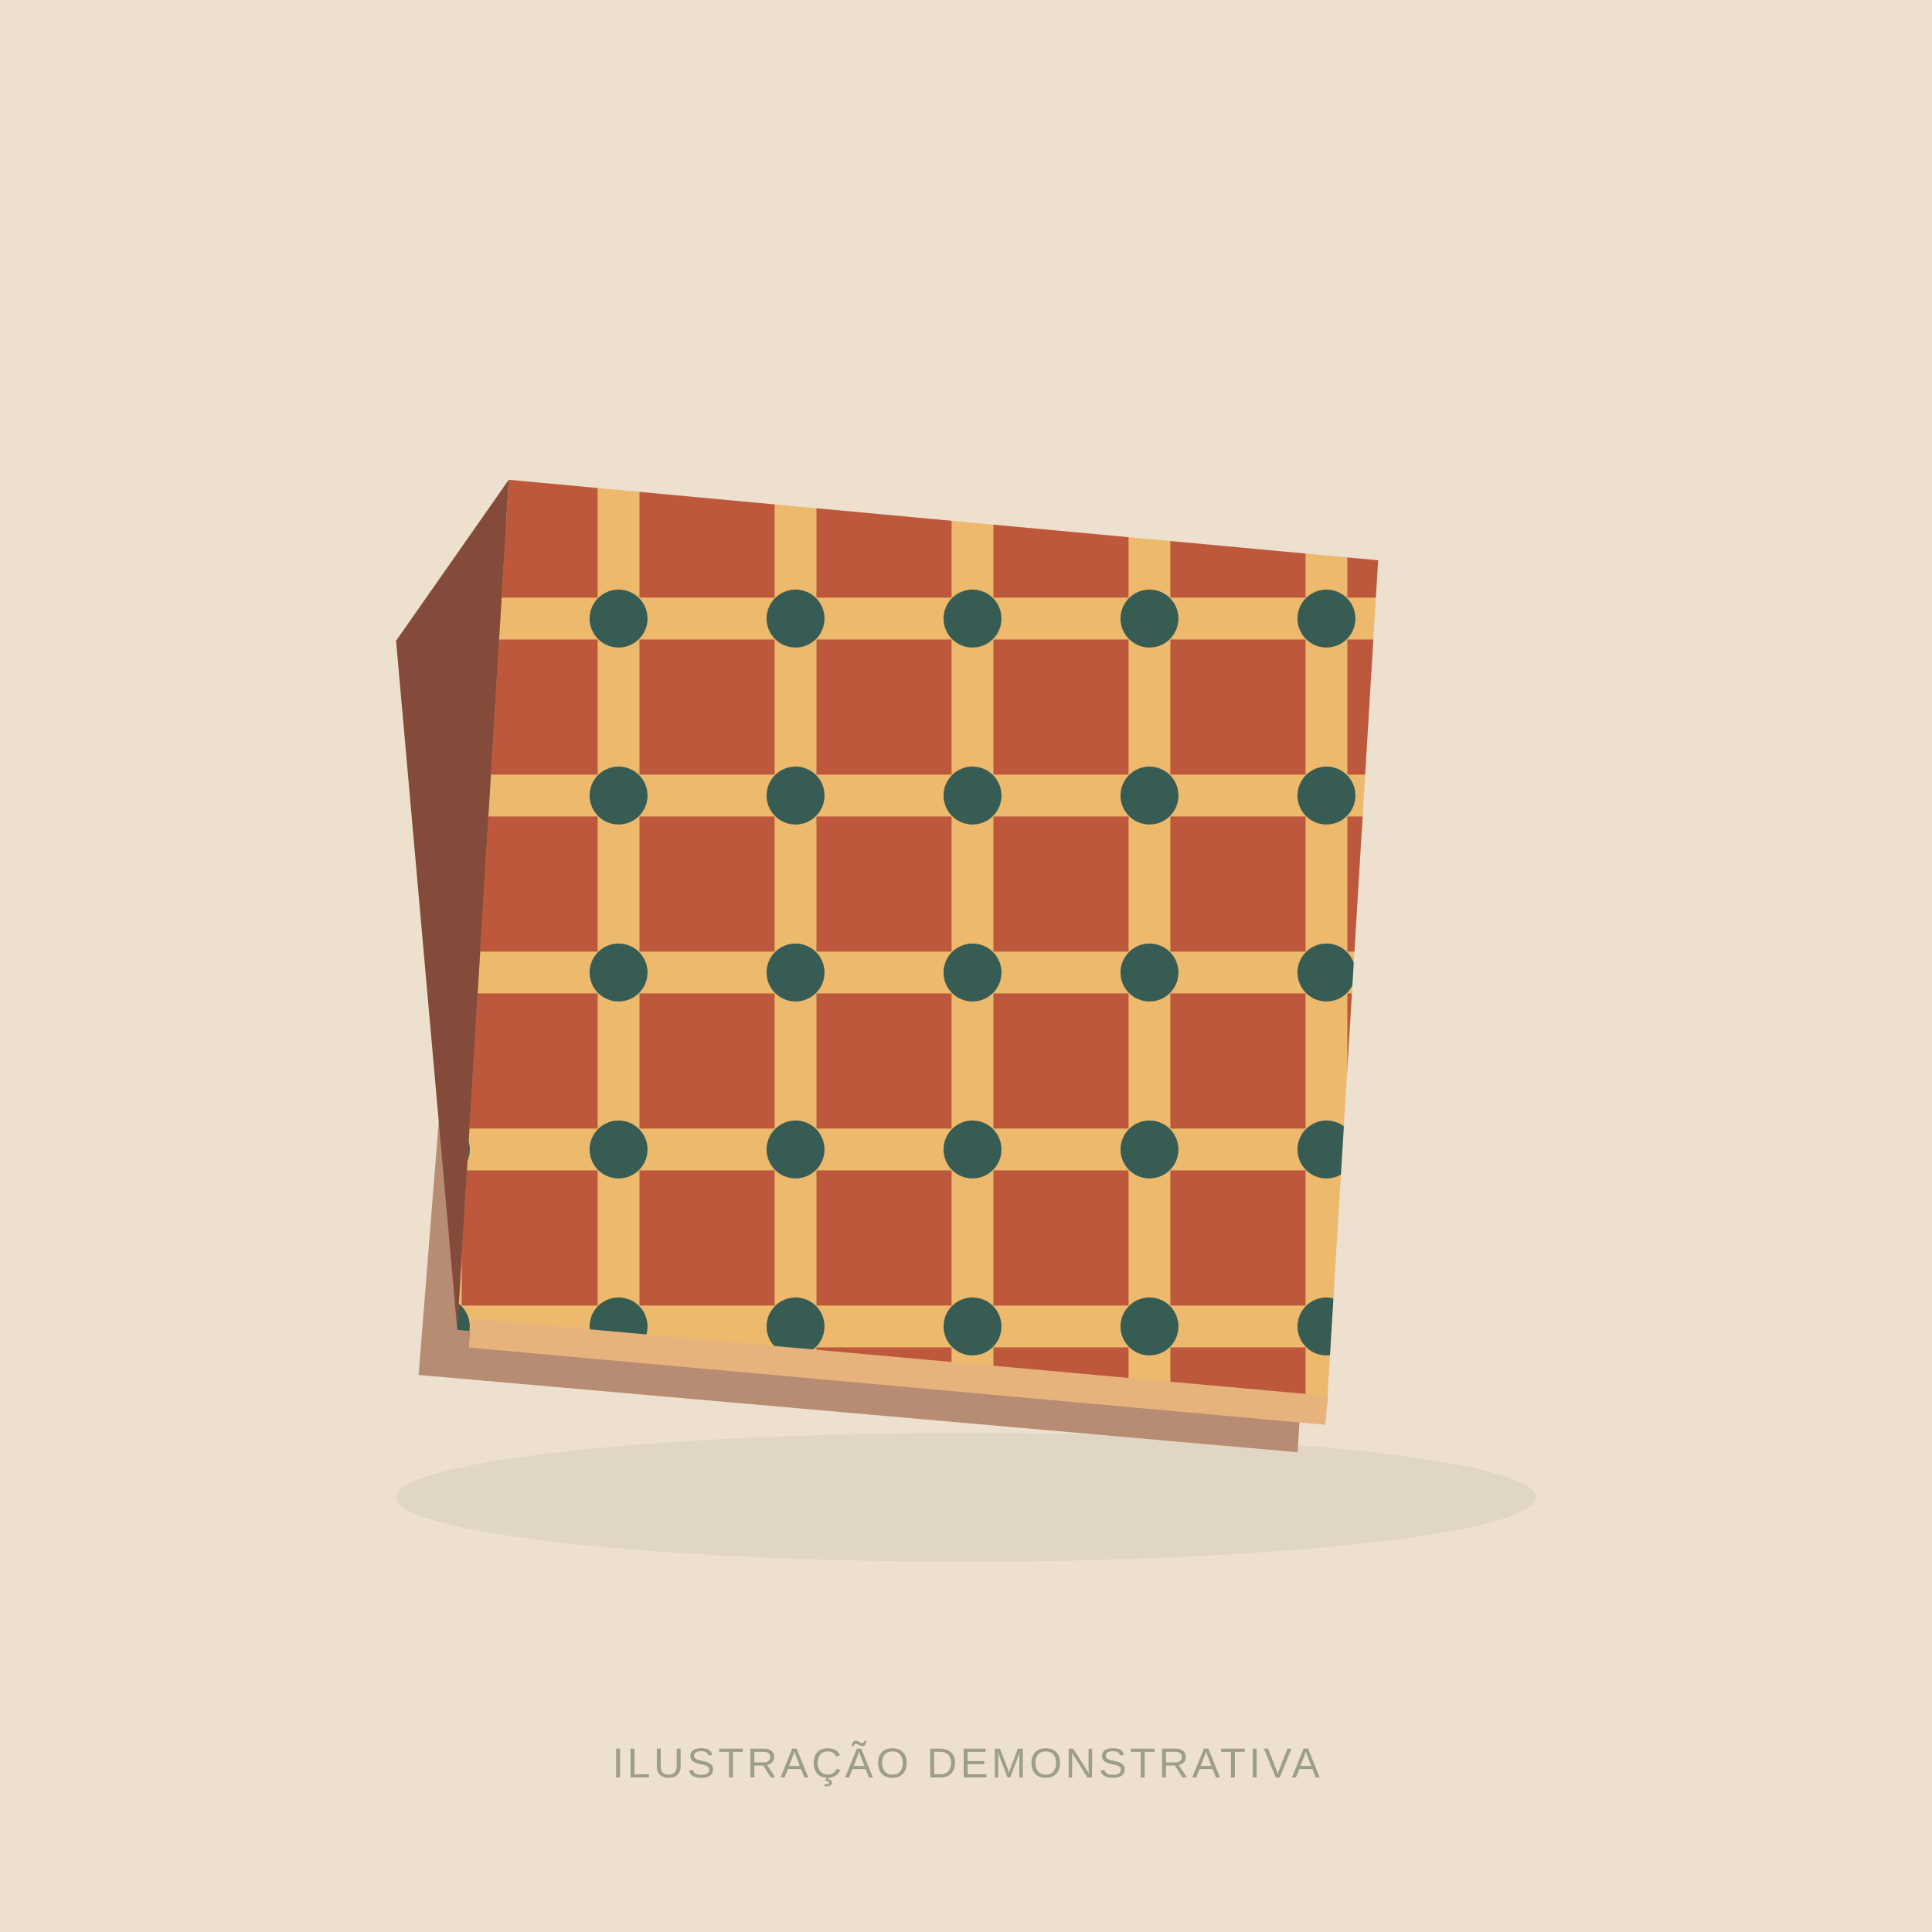
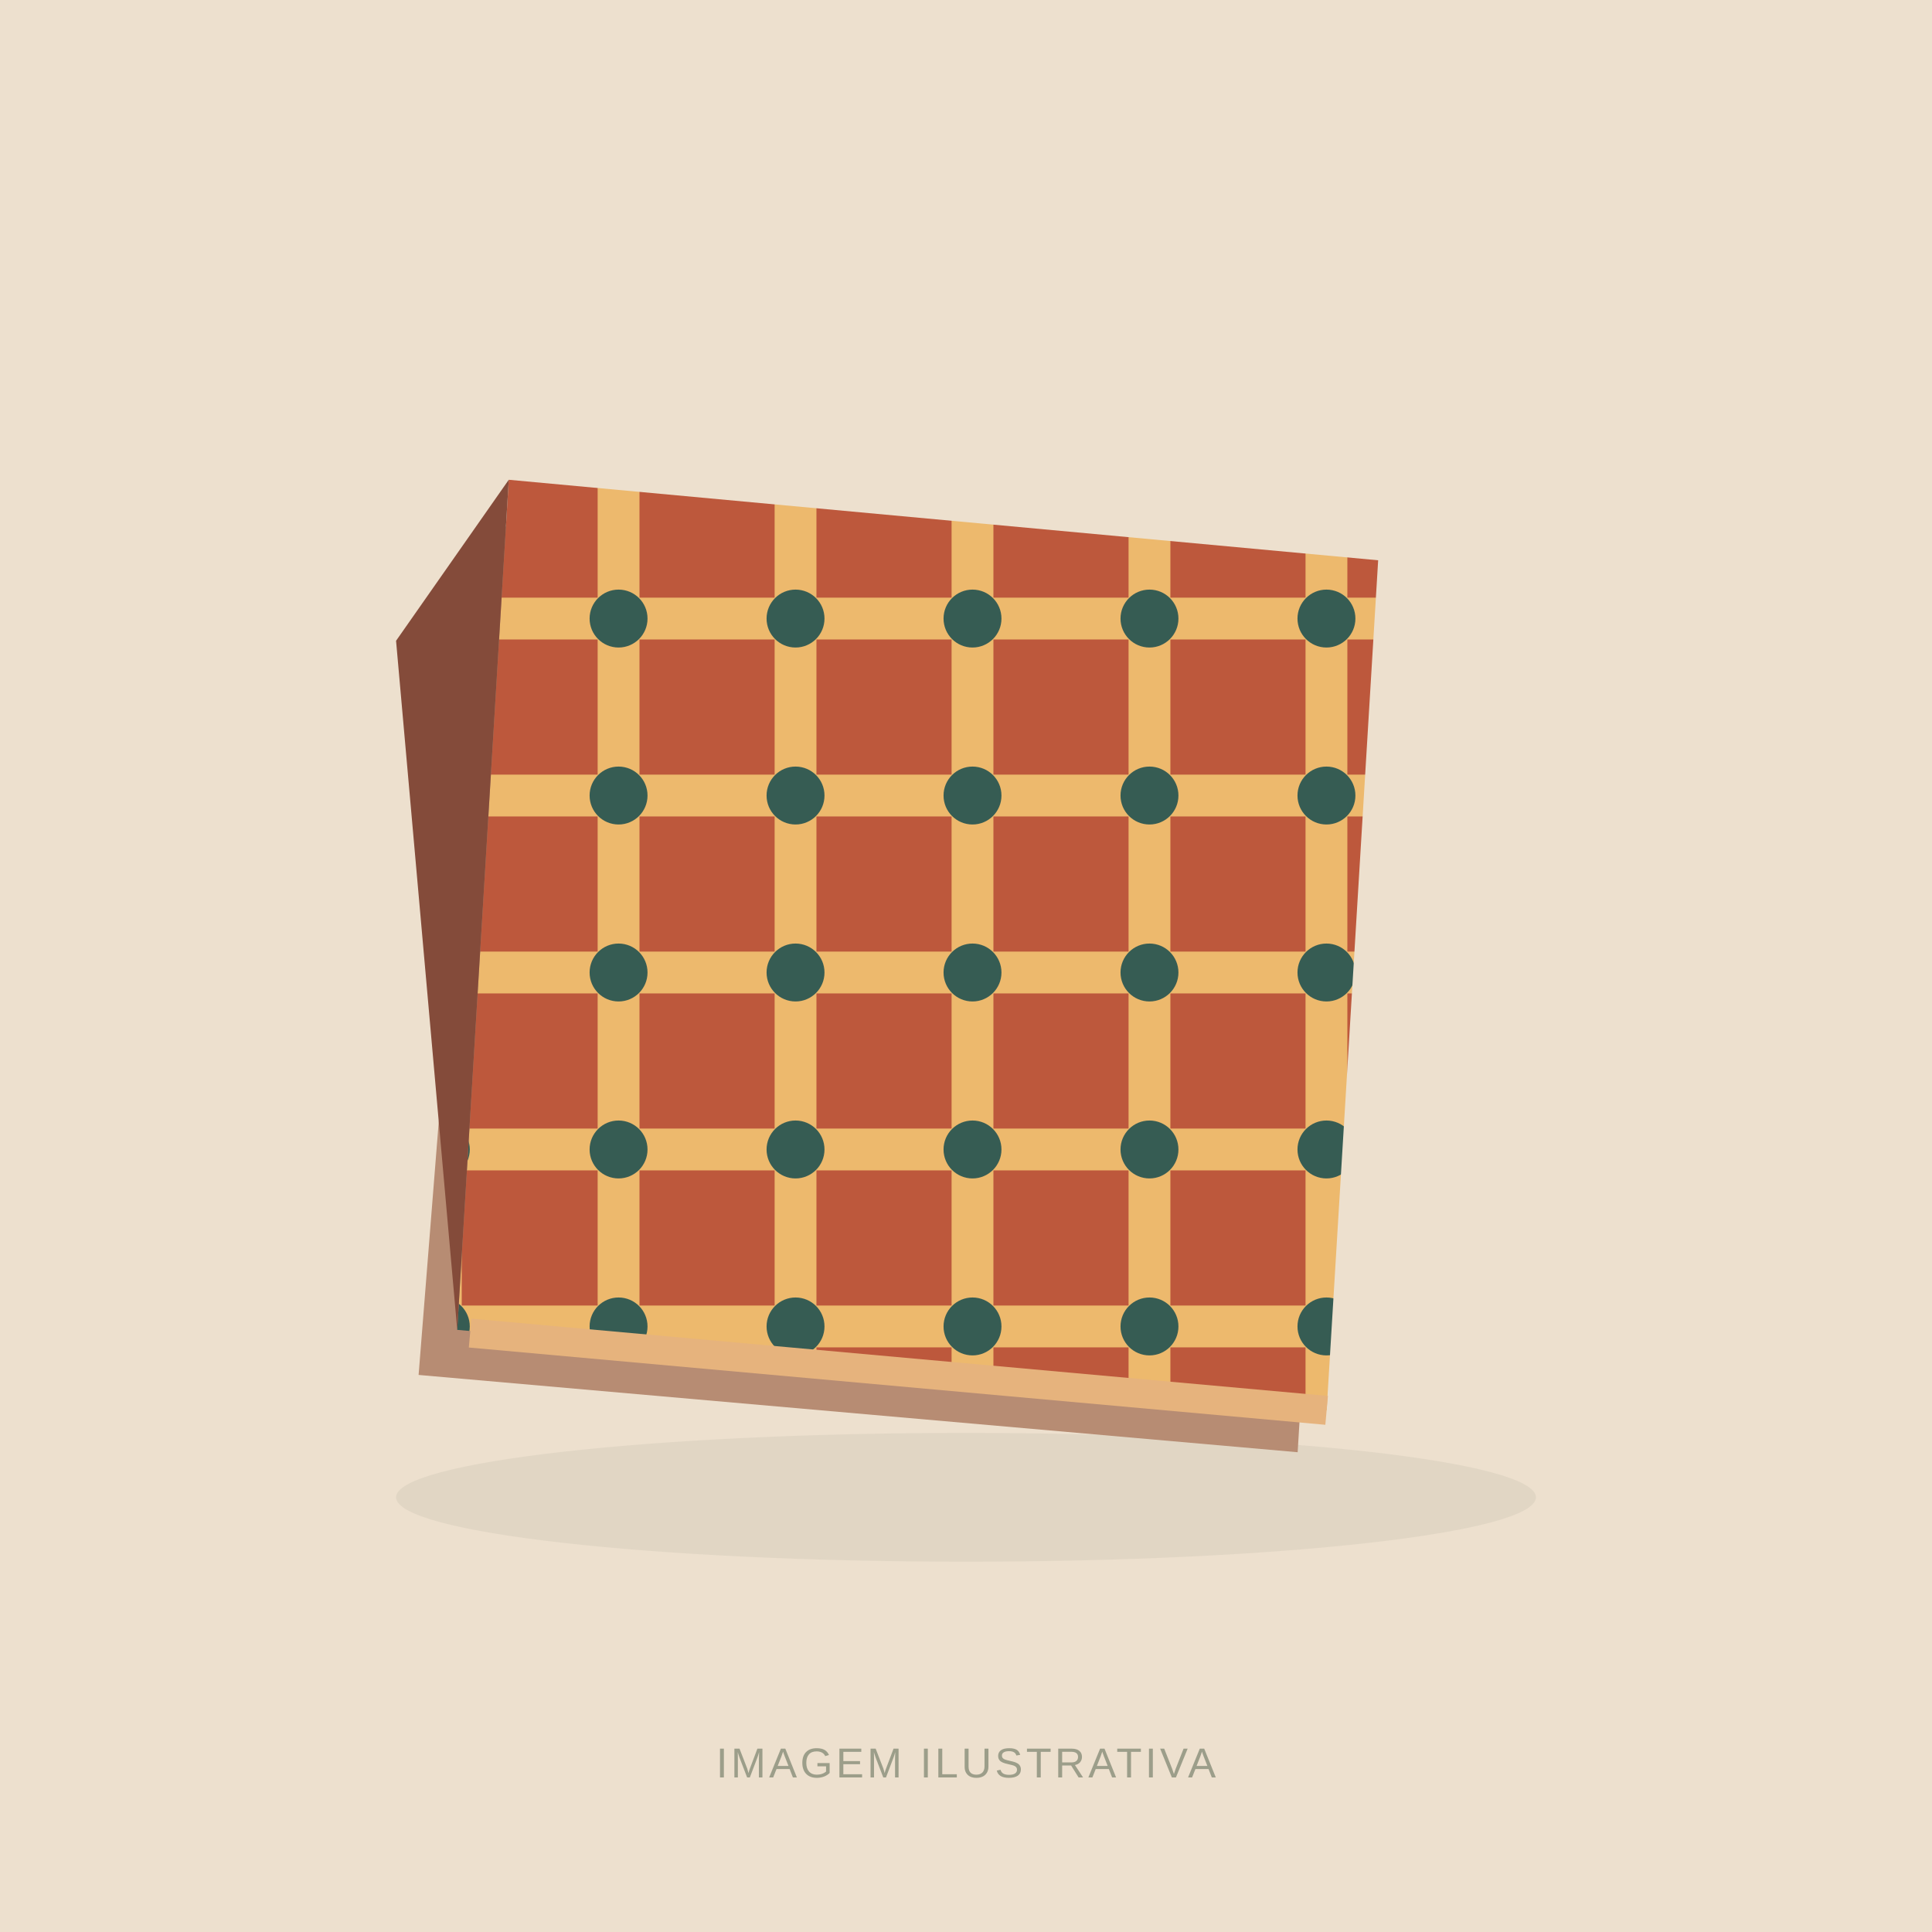
<svg xmlns="http://www.w3.org/2000/svg" viewBox="0 0 600 600" fill="none">
  <rect width="600" height="600" fill="#ede0ce" />
  <ellipse cx="300" cy="465" rx="177" ry="20" fill="#263a29" opacity=".06" />
  <defs>
    <pattern id="p" width="55" height="55" patternUnits="userSpaceOnUse">
      <rect width="55" height="55" fill="#bd583c" />
      <path d="M0 27h55M27 0v55" stroke="#edb96d" stroke-width="13" />
      <circle cx="27" cy="27" r="9" fill="#365c53" />
    </pattern>
  </defs>
  <path d="m151 163 268 23-16 265-273-24 21-264Z" fill="#b78c73" />
  <path d="m158 149 270 25-16 264-270-25 16-264Z" fill="url(#p)" />
  <path d="m158 149-35 50 19 214 16-264Z" fill="#844b3a" />
  <path d="m412 438-266-24" stroke="#e6b37d" stroke-width="9" />
-   <text x="300" y="552" text-anchor="middle" font-family="Arial,sans-serif" font-size="13" letter-spacing="1" fill="#66715d" opacity=".6">ILUSTRAÇÃO DEMONSTRATIVA</text>
+   <text x="300" y="552" text-anchor="middle" font-family="Arial,sans-serif" font-size="13" letter-spacing="1" fill="#66715d" opacity=".6">IMAGEM ILUSTRATIVA</text>
</svg>
